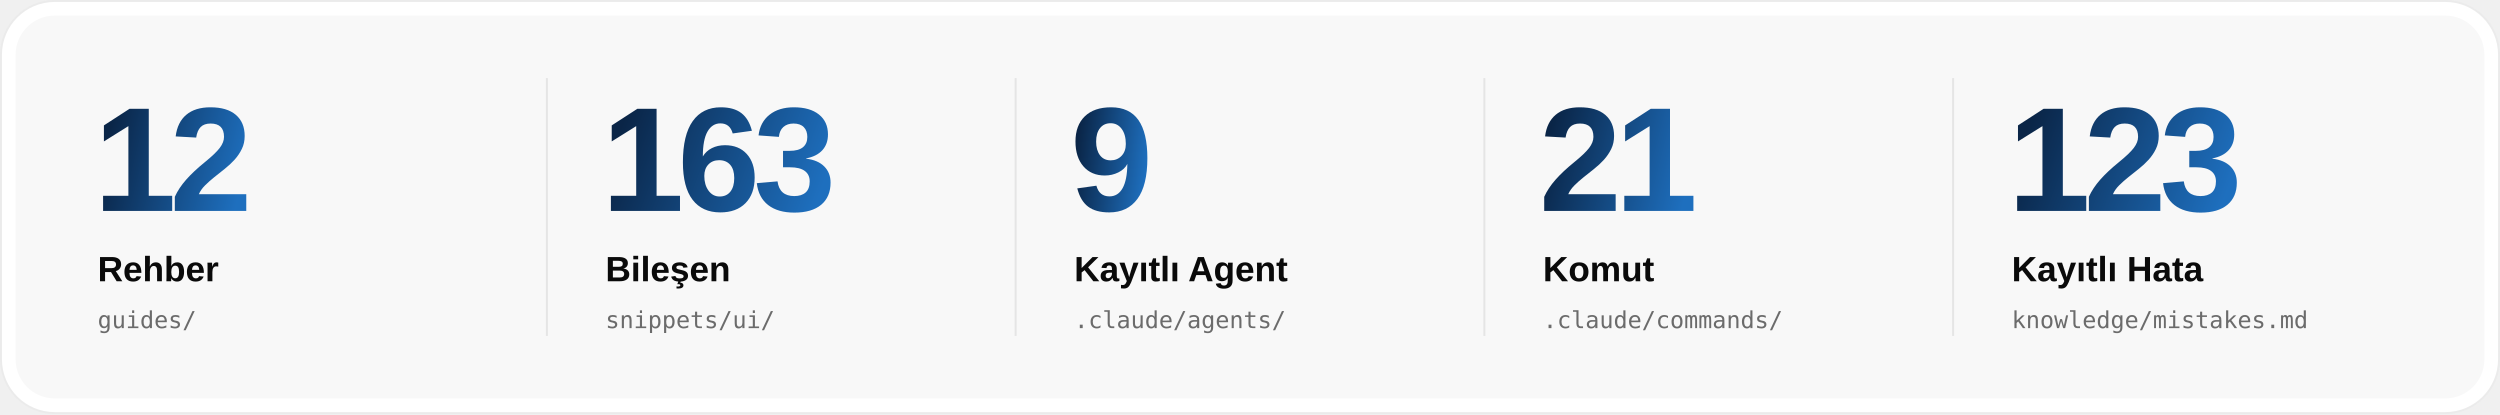
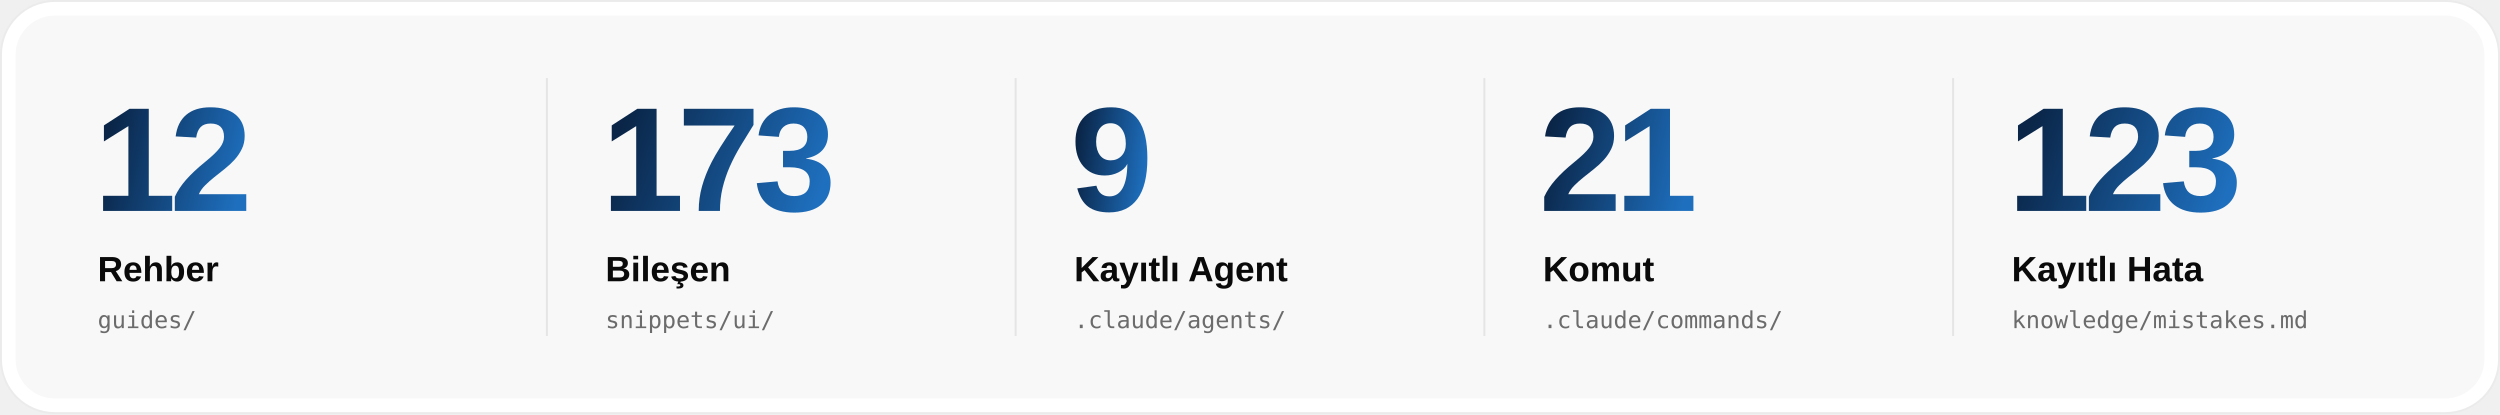
- <svg xmlns="http://www.w3.org/2000/svg" width="1280" height="212" viewBox="0 0 1280 212" role="img" aria-label="12 Rehber, 163 Bileşen, 9 Kayıtlı Agent, 21 Komut, 123 Kayıtlı Hata">
+ <svg xmlns="http://www.w3.org/2000/svg" width="1280" height="212" viewBox="0 0 1280 212" role="img" aria-label="12 Rehber, 173 Bileşen, 9 Kayıtlı Agent, 21 Komut, 123 Kayıtlı Hata">
  <defs>
    <linearGradient id="stat-ink" x1="0.008" y1="0.413" x2="0.992" y2="0.587">
      <stop offset="0%" stop-color="#0a2547" />
      <stop offset="100%" stop-color="#1e6fbe" />
    </linearGradient>
  </defs>
  <rect width="1280" height="212" rx="28" fill="#ffffff" />
  <rect x="8" y="8" width="1264" height="196" rx="20" fill="rgb(0,0,0)" fill-opacity="0.03" />
  <g transform="translate(40 0)">
    <text x="8" y="108" font-family="-apple-system, BlinkMacSystemFont, 'Segoe UI', 'Helvetica Neue', Arial, sans-serif" font-size="76" font-weight="800" letter-spacing="-3.4" fill="url(#stat-ink)">12</text>
    <text x="10" y="144" font-family="-apple-system, BlinkMacSystemFont, 'Segoe UI', 'Helvetica Neue', Arial, sans-serif" font-size="18" font-weight="650" fill="#0a0a0a">Rehber</text>
    <text x="10" y="168" font-family="ui-monospace, SFMono-Regular, Menlo, Consolas, monospace" font-size="12" fill="#6b6b6b">guides/</text>
  </g>
  <g transform="translate(280 0)">
    <line x1="0" y1="40" x2="0" y2="172" stroke="rgb(0,0,0)" stroke-opacity="0.08" />
-     <text x="28" y="108" font-family="-apple-system, BlinkMacSystemFont, 'Segoe UI', 'Helvetica Neue', Arial, sans-serif" font-size="76" font-weight="800" letter-spacing="-3.4" fill="url(#stat-ink)">163</text>
+     <text x="28" y="108" font-family="-apple-system, BlinkMacSystemFont, 'Segoe UI', 'Helvetica Neue', Arial, sans-serif" font-size="76" font-weight="800" letter-spacing="-3.4" fill="url(#stat-ink)">173</text>
    <text x="30" y="144" font-family="-apple-system, BlinkMacSystemFont, 'Segoe UI', 'Helvetica Neue', Arial, sans-serif" font-size="18" font-weight="650" fill="#0a0a0a">Bileşen</text>
    <text x="30" y="168" font-family="ui-monospace, SFMono-Regular, Menlo, Consolas, monospace" font-size="12" fill="#6b6b6b">snippets/ui/</text>
  </g>
  <g transform="translate(520 0)">
    <line x1="0" y1="40" x2="0" y2="172" stroke="rgb(0,0,0)" stroke-opacity="0.08" />
    <text x="28" y="108" font-family="-apple-system, BlinkMacSystemFont, 'Segoe UI', 'Helvetica Neue', Arial, sans-serif" font-size="76" font-weight="800" letter-spacing="-3.4" fill="url(#stat-ink)">9</text>
    <text x="30" y="144" font-family="-apple-system, BlinkMacSystemFont, 'Segoe UI', 'Helvetica Neue', Arial, sans-serif" font-size="18" font-weight="650" fill="#0a0a0a">Kayıtlı Agent</text>
    <text x="30" y="168" font-family="ui-monospace, SFMono-Regular, Menlo, Consolas, monospace" font-size="12" fill="#6b6b6b">.claude/agents/</text>
  </g>
  <g transform="translate(760 0)">
    <line x1="0" y1="40" x2="0" y2="172" stroke="rgb(0,0,0)" stroke-opacity="0.08" />
    <text x="28" y="108" font-family="-apple-system, BlinkMacSystemFont, 'Segoe UI', 'Helvetica Neue', Arial, sans-serif" font-size="76" font-weight="800" letter-spacing="-3.4" fill="url(#stat-ink)">21</text>
    <text x="30" y="144" font-family="-apple-system, BlinkMacSystemFont, 'Segoe UI', 'Helvetica Neue', Arial, sans-serif" font-size="18" font-weight="650" fill="#0a0a0a">Komut</text>
    <text x="30" y="168" font-family="ui-monospace, SFMono-Regular, Menlo, Consolas, monospace" font-size="12" fill="#6b6b6b">.claude/commands/</text>
  </g>
  <g transform="translate(1000 0)">
    <line x1="0" y1="40" x2="0" y2="172" stroke="rgb(0,0,0)" stroke-opacity="0.08" />
    <text x="28" y="108" font-family="-apple-system, BlinkMacSystemFont, 'Segoe UI', 'Helvetica Neue', Arial, sans-serif" font-size="76" font-weight="800" letter-spacing="-3.4" fill="url(#stat-ink)">123</text>
    <text x="30" y="144" font-family="-apple-system, BlinkMacSystemFont, 'Segoe UI', 'Helvetica Neue', Arial, sans-serif" font-size="18" font-weight="650" fill="#0a0a0a">Kayıtlı Hata</text>
    <text x="30" y="168" font-family="ui-monospace, SFMono-Regular, Menlo, Consolas, monospace" font-size="12" fill="#6b6b6b">knowledge/mistakes.md</text>
  </g>
  <rect x="0.5" y="0.5" width="1279" height="211" rx="27.5" fill="none" stroke="rgb(0,0,0)" stroke-opacity="0.08" />
</svg>
